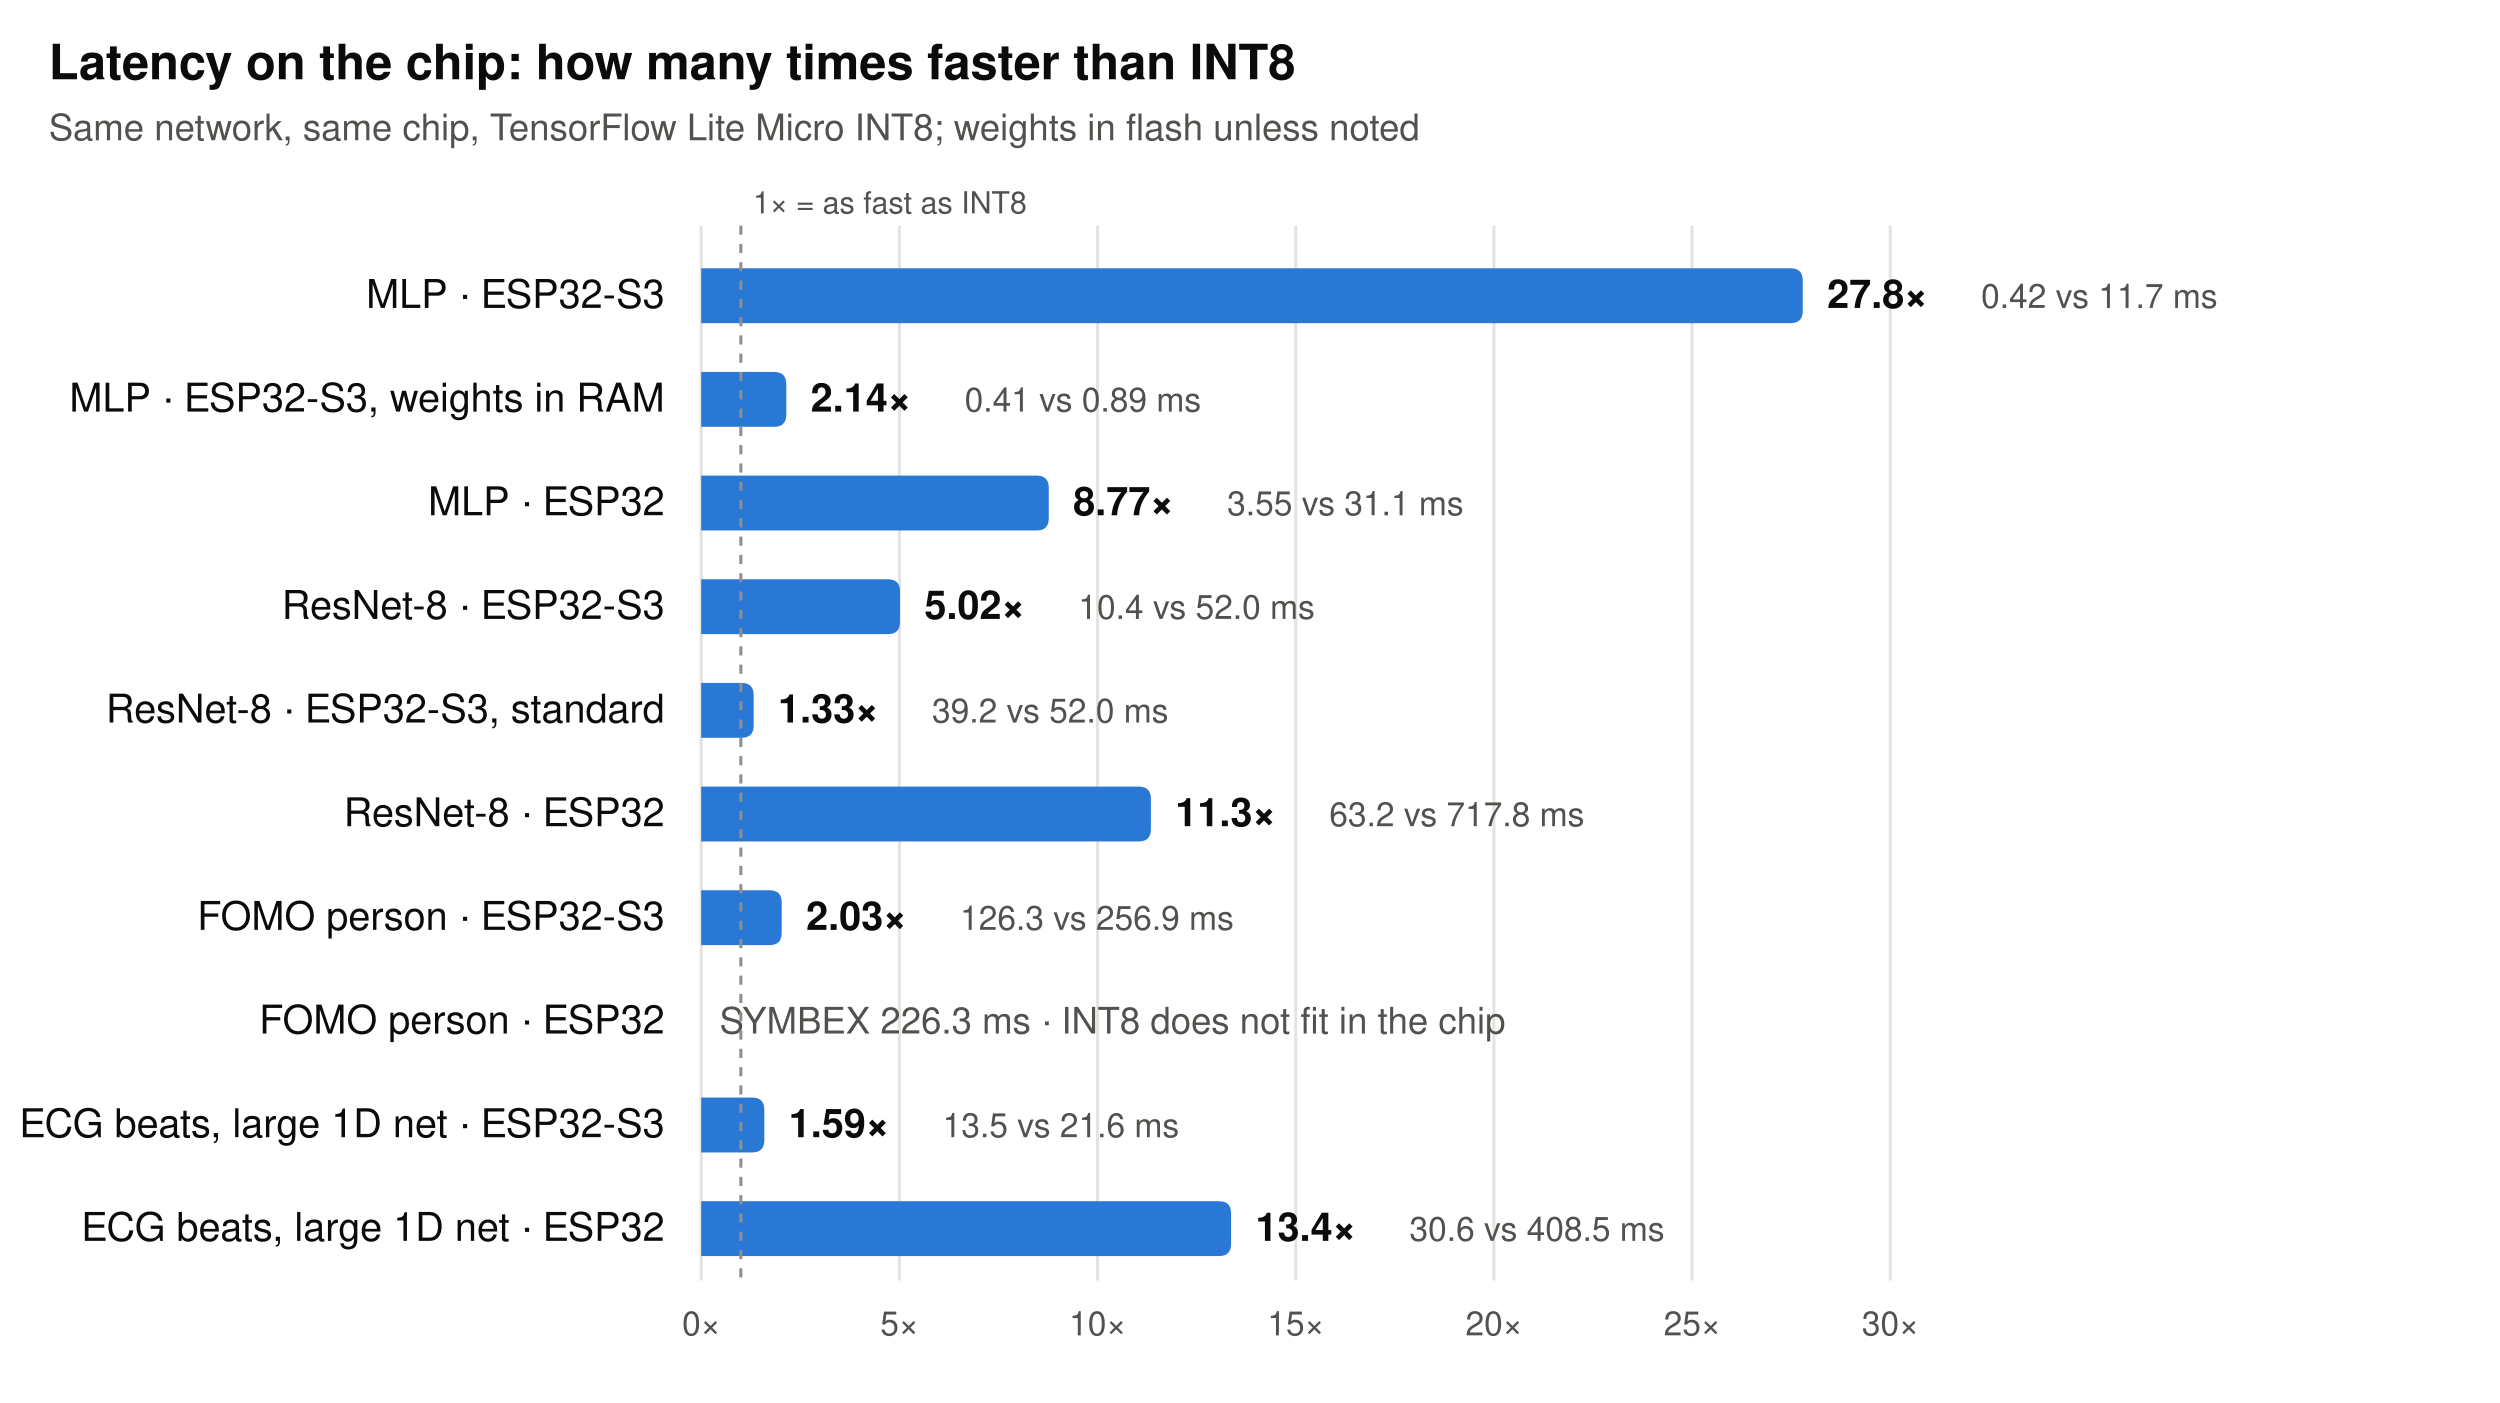
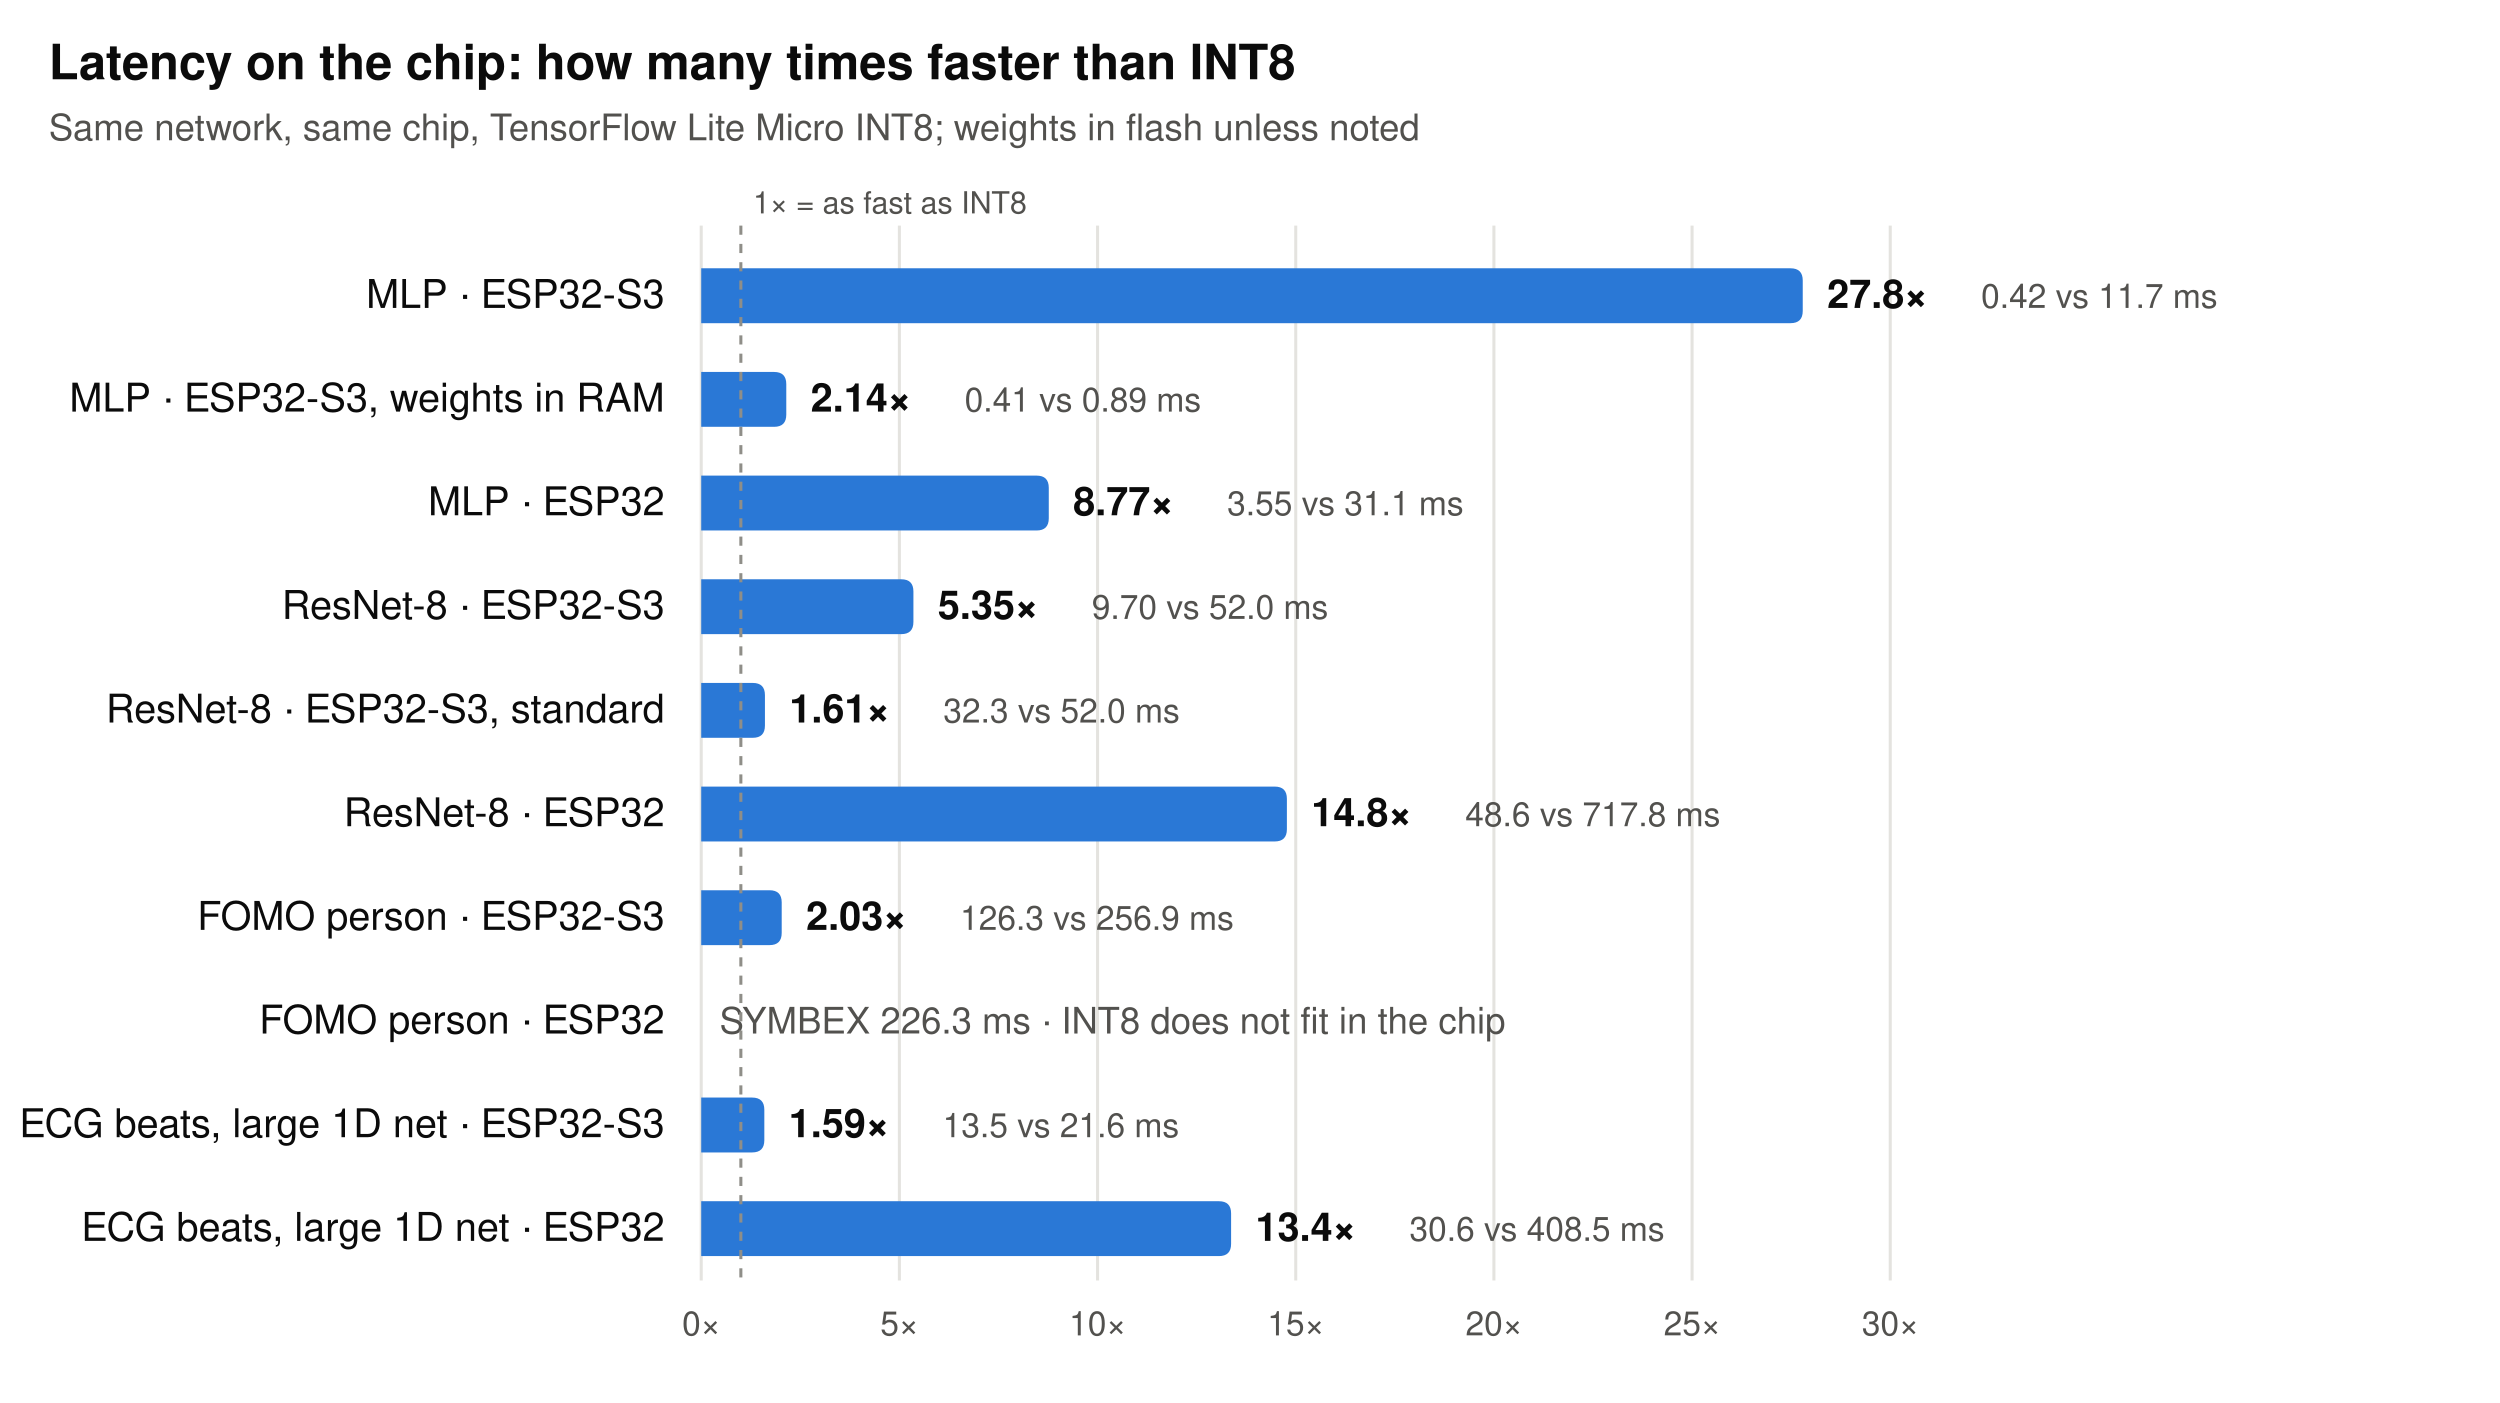
<svg xmlns="http://www.w3.org/2000/svg" width="820" height="460" viewBox="0 0 820 460" font-family="-apple-system, 'Segoe UI', Helvetica, Arial, sans-serif" role="img">
  <text x="16.0" y="26.0" fill="#0b0b0b" font-size="16" text-anchor="start" font-weight="bold">Latency on the chip: how many times faster than INT8</text>
  <text x="16.0" y="46.0" fill="#52514e" font-size="12" text-anchor="start" font-weight="normal">Same network, same chip, TensorFlow Lite Micro INT8; weights in flash unless noted</text>
  <line x1="230.0" y1="74" x2="230.0" y2="420" stroke="#e4e3df" />
  <text x="230.0" y="438.0" fill="#52514e" font-size="11" text-anchor="middle" font-weight="normal">0×</text>
  <line x1="295.0" y1="74" x2="295.0" y2="420" stroke="#e4e3df" />
  <text x="295.0" y="438.0" fill="#52514e" font-size="11" text-anchor="middle" font-weight="normal">5×</text>
  <line x1="360.0" y1="74" x2="360.0" y2="420" stroke="#e4e3df" />
  <text x="360.0" y="438.0" fill="#52514e" font-size="11" text-anchor="middle" font-weight="normal">10×</text>
  <line x1="425.0" y1="74" x2="425.0" y2="420" stroke="#e4e3df" />
  <text x="425.0" y="438.0" fill="#52514e" font-size="11" text-anchor="middle" font-weight="normal">15×</text>
  <line x1="490.0" y1="74" x2="490.0" y2="420" stroke="#e4e3df" />
  <text x="490.0" y="438.0" fill="#52514e" font-size="11" text-anchor="middle" font-weight="normal">20×</text>
  <line x1="555.0" y1="74" x2="555.0" y2="420" stroke="#e4e3df" />
  <text x="555.0" y="438.0" fill="#52514e" font-size="11" text-anchor="middle" font-weight="normal">25×</text>
  <line x1="620.0" y1="74" x2="620.0" y2="420" stroke="#e4e3df" />
  <text x="620.0" y="438.0" fill="#52514e" font-size="11" text-anchor="middle" font-weight="normal">30×</text>
  <text x="218.0" y="101.0" fill="#0b0b0b" font-size="13" text-anchor="end" font-weight="normal">MLP · ESP32-S3</text>
  <path d="M230.0,88.0 H587.3 Q591.3,88.0 591.3,92.0 V102.0 Q591.3,106.0 587.3,106.0 H230.0 Z" fill="#2a78d6" />
  <text x="599.3" y="101.0" fill="#0b0b0b" font-size="13" text-anchor="start" font-weight="bold">27.8×</text>
  <text x="649.8" y="101.0" fill="#52514e" font-size="11" text-anchor="start" font-weight="normal">0.42 vs 11.7 ms</text>
  <text x="218.0" y="135.0" fill="#0b0b0b" font-size="13" text-anchor="end" font-weight="normal">MLP · ESP32-S3, weights in RAM</text>
  <path d="M230.0,122.0 H253.9 Q257.9,122.0 257.9,126.0 V136.0 Q257.9,140.0 253.9,140.0 H230.0 Z" fill="#2a78d6" />
  <text x="265.9" y="135.0" fill="#0b0b0b" font-size="13" text-anchor="start" font-weight="bold">2.14×</text>
  <text x="316.4" y="135.0" fill="#52514e" font-size="11" text-anchor="start" font-weight="normal">0.41 vs 0.89 ms</text>
  <text x="218.0" y="169.0" fill="#0b0b0b" font-size="13" text-anchor="end" font-weight="normal">MLP · ESP32</text>
  <path d="M230.0,156.0 H340.0 Q344.0,156.0 344.0,160.0 V170.0 Q344.0,174.0 340.0,174.0 H230.0 Z" fill="#2a78d6" />
  <text x="352.0" y="169.0" fill="#0b0b0b" font-size="13" text-anchor="start" font-weight="bold">8.77×</text>
  <text x="402.5" y="169.0" fill="#52514e" font-size="11" text-anchor="start" font-weight="normal">3.55 vs 31.1 ms</text>
  <text x="218.0" y="203.0" fill="#0b0b0b" font-size="13" text-anchor="end" font-weight="normal">ResNet-8 · ESP32-S3</text>
-   <path d="M230.0,190.0 H291.2 Q295.2,190.0 295.2,194.0 V204.0 Q295.2,208.0 291.2,208.0 H230.0 Z" fill="#2a78d6" />
-   <text x="303.2" y="203.0" fill="#0b0b0b" font-size="13" text-anchor="start" font-weight="bold">5.02×</text>
-   <text x="353.7" y="203.0" fill="#52514e" font-size="11" text-anchor="start" font-weight="normal">10.4 vs 52.0 ms</text>
+   <path d="M230.0,190.0 H295.6 Q299.6,190.0 299.6,194.0 V204.0 Q299.6,208.0 295.6,208.0 H230.0 Z" fill="#2a78d6" />
+   <text x="307.6" y="203.0" fill="#0b0b0b" font-size="13" text-anchor="start" font-weight="bold">5.35×</text>
+   <text x="358.1" y="203.0" fill="#52514e" font-size="11" text-anchor="start" font-weight="normal">9.70 vs 52.0 ms</text>
  <text x="218.0" y="237.0" fill="#0b0b0b" font-size="13" text-anchor="end" font-weight="normal">ResNet-8 · ESP32-S3, standard</text>
-   <path d="M230.0,224.0 H243.2 Q247.2,224.0 247.2,228.0 V238.0 Q247.2,242.0 243.2,242.0 H230.0 Z" fill="#2a78d6" />
-   <text x="255.2" y="237.0" fill="#0b0b0b" font-size="13" text-anchor="start" font-weight="bold">1.33×</text>
-   <text x="305.7" y="237.0" fill="#52514e" font-size="11" text-anchor="start" font-weight="normal">39.2 vs 52.0 ms</text>
+   <path d="M230.0,224.0 H246.9 Q250.9,224.0 250.9,228.0 V238.0 Q250.9,242.0 246.9,242.0 H230.0 Z" fill="#2a78d6" />
+   <text x="258.9" y="237.0" fill="#0b0b0b" font-size="13" text-anchor="start" font-weight="bold">1.61×</text>
+   <text x="309.4" y="237.0" fill="#52514e" font-size="11" text-anchor="start" font-weight="normal">32.3 vs 52.0 ms</text>
  <text x="218.0" y="271.0" fill="#0b0b0b" font-size="13" text-anchor="end" font-weight="normal">ResNet-8 · ESP32</text>
-   <path d="M230.0,258.0 H373.5 Q377.5,258.0 377.5,262.0 V272.0 Q377.5,276.0 373.5,276.0 H230.0 Z" fill="#2a78d6" />
-   <text x="385.5" y="271.0" fill="#0b0b0b" font-size="13" text-anchor="start" font-weight="bold">11.3×</text>
-   <text x="436.0" y="271.0" fill="#52514e" font-size="11" text-anchor="start" font-weight="normal">63.2 vs 717.8 ms</text>
+   <path d="M230.0,258.0 H418.1 Q422.1,258.0 422.1,262.0 V272.0 Q422.1,276.0 418.1,276.0 H230.0 Z" fill="#2a78d6" />
+   <text x="430.1" y="271.0" fill="#0b0b0b" font-size="13" text-anchor="start" font-weight="bold">14.8×</text>
+   <text x="480.6" y="271.0" fill="#52514e" font-size="11" text-anchor="start" font-weight="normal">48.6 vs 717.8 ms</text>
  <text x="218.0" y="305.0" fill="#0b0b0b" font-size="13" text-anchor="end" font-weight="normal">FOMO person · ESP32-S3</text>
  <path d="M230.0,292.0 H252.4 Q256.4,292.0 256.4,296.0 V306.0 Q256.4,310.0 252.4,310.0 H230.0 Z" fill="#2a78d6" />
  <text x="264.4" y="305.0" fill="#0b0b0b" font-size="13" text-anchor="start" font-weight="bold">2.03×</text>
  <text x="314.9" y="305.0" fill="#52514e" font-size="11" text-anchor="start" font-weight="normal">126.3 vs 256.9 ms</text>
  <text x="218.0" y="339.0" fill="#0b0b0b" font-size="13" text-anchor="end" font-weight="normal">FOMO person · ESP32</text>
  <text x="236.0" y="339.0" fill="#52514e" font-size="12" text-anchor="start" font-weight="normal">SYMBEX 226.3 ms · INT8 does not fit in the chip</text>
  <text x="218.0" y="373.0" fill="#0b0b0b" font-size="13" text-anchor="end" font-weight="normal">ECG beats, large 1D net · ESP32-S3</text>
  <path d="M230.0,360.0 H246.7 Q250.7,360.0 250.7,364.0 V374.0 Q250.7,378.0 246.7,378.0 H230.0 Z" fill="#2a78d6" />
  <text x="258.7" y="373.0" fill="#0b0b0b" font-size="13" text-anchor="start" font-weight="bold">1.59×</text>
  <text x="309.2" y="373.0" fill="#52514e" font-size="11" text-anchor="start" font-weight="normal">13.5 vs 21.6 ms</text>
  <text x="218.0" y="407.0" fill="#0b0b0b" font-size="13" text-anchor="end" font-weight="normal">ECG beats, large 1D net · ESP32</text>
  <path d="M230.0,394.0 H399.8 Q403.8,394.0 403.8,398.0 V408.0 Q403.8,412.0 399.8,412.0 H230.0 Z" fill="#2a78d6" />
  <text x="411.8" y="407.0" fill="#0b0b0b" font-size="13" text-anchor="start" font-weight="bold">13.4×</text>
  <text x="462.3" y="407.0" fill="#52514e" font-size="11" text-anchor="start" font-weight="normal">30.6 vs 408.5 ms</text>
  <line x1="243.0" y1="74" x2="243.0" y2="420" stroke="#8f8e88" stroke-dasharray="3 3" />
  <text x="247.0" y="70.0" fill="#52514e" font-size="10" text-anchor="start" font-weight="normal">1× = as fast as INT8</text>
</svg>
